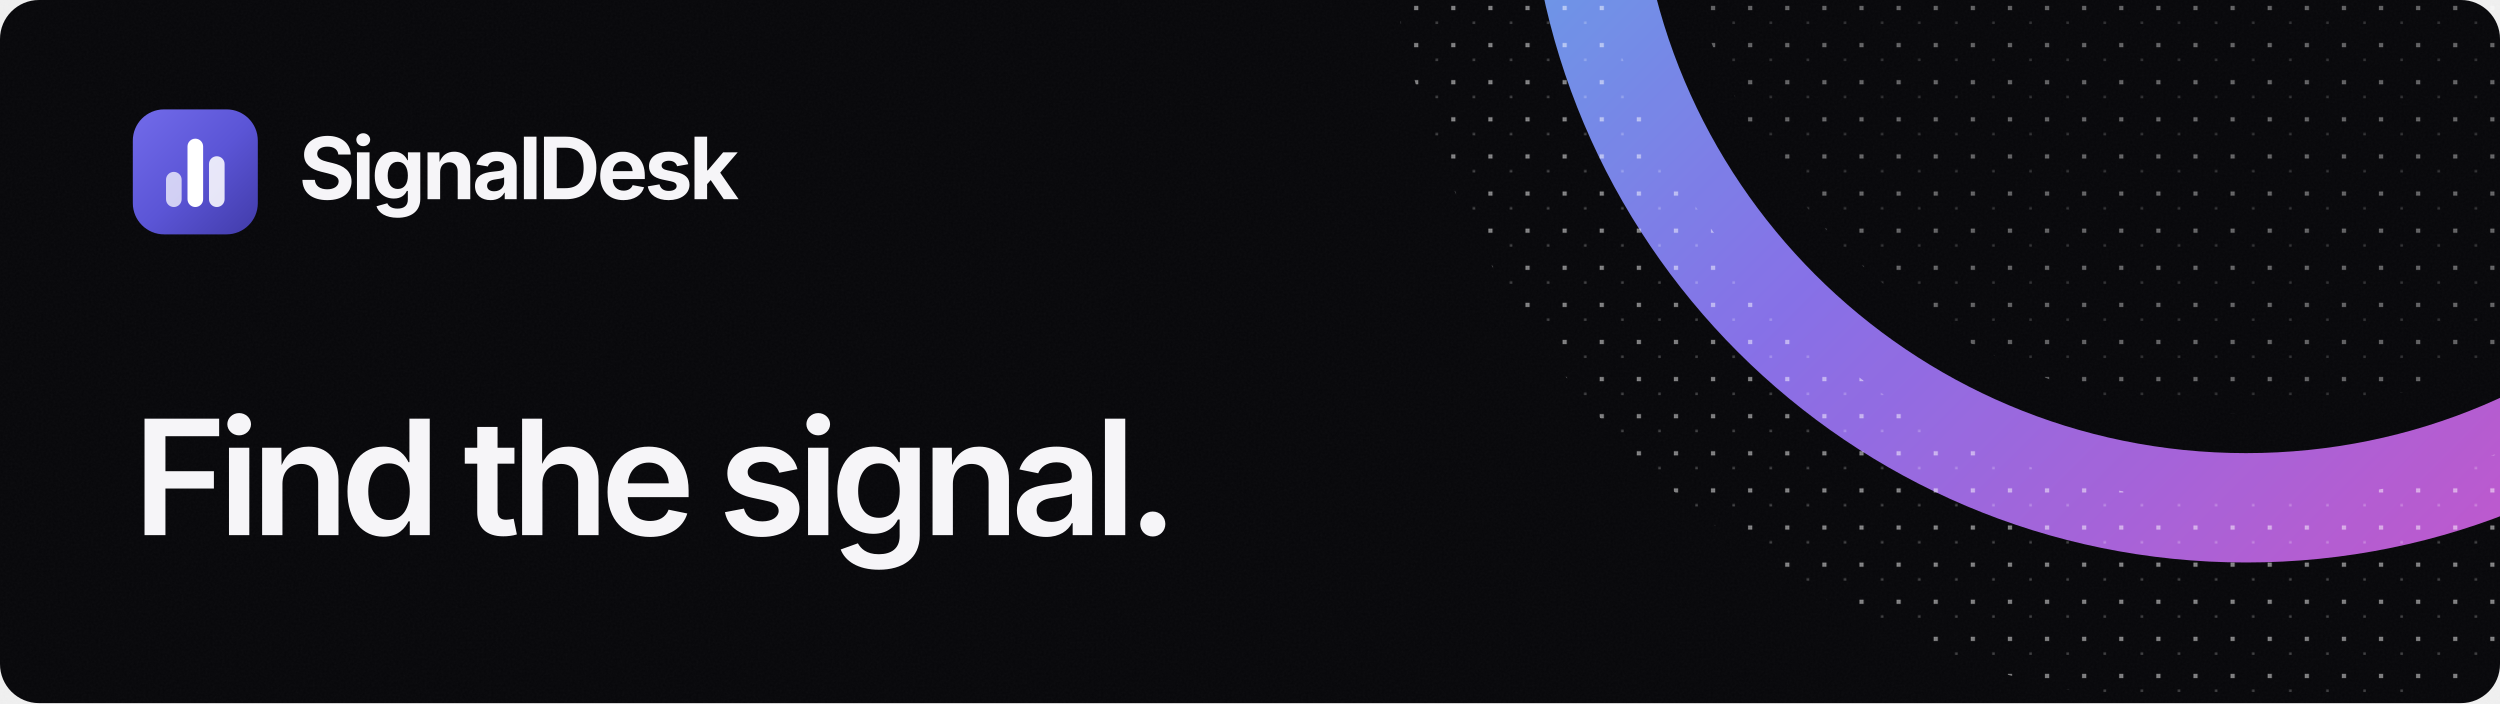
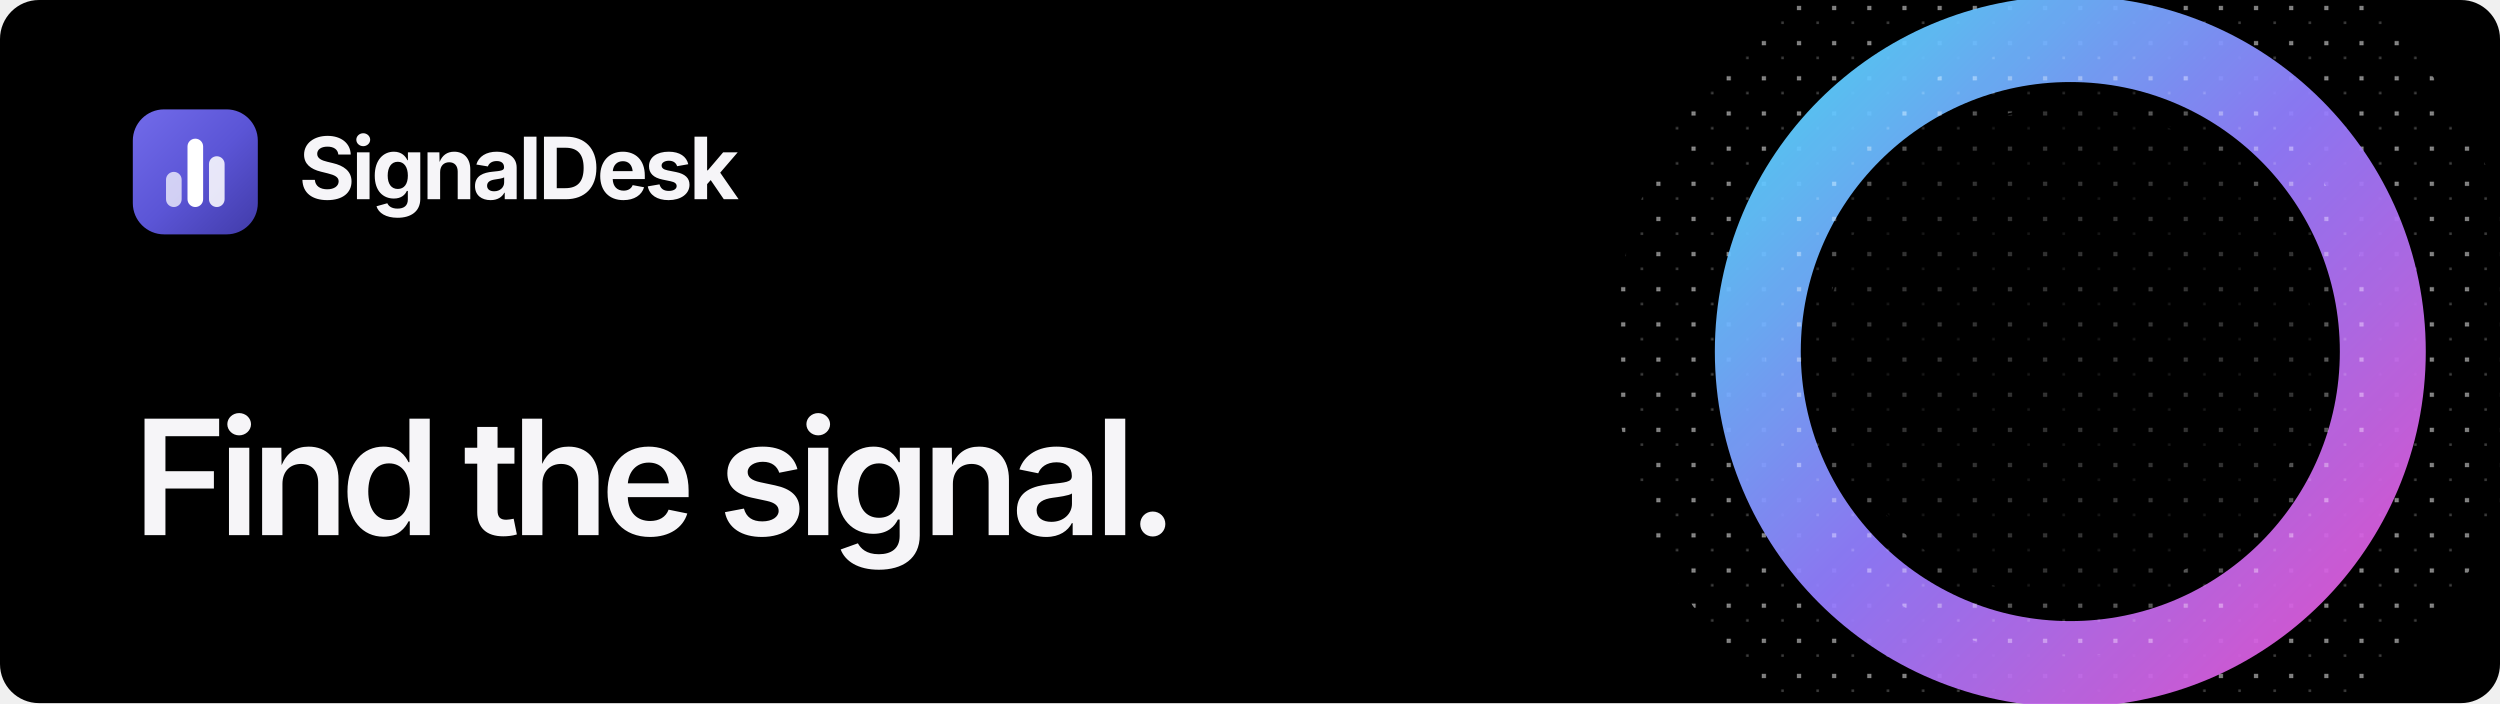
<svg xmlns="http://www.w3.org/2000/svg" width="1280" height="360" viewBox="0 0 1280 360" role="img" aria-labelledby="title description">
  <defs>
    <linearGradient id="arc" x1="0" y1="0" x2="1" y2="1">
      <stop stop-color="#52DDFF" />
      <stop offset="0.5" stop-color="#947CFF" />
      <stop offset="1" stop-color="#E957D7" />
    </linearGradient>
    <linearGradient id="app-icon" x1="0" y1="0" x2="1" y2="1">
      <stop stop-color="#726BEA" />
      <stop offset="0.52" stop-color="#5B55D6" />
      <stop offset="1" stop-color="#413BA9" />
    </linearGradient>
-     <pattern id="pixels" width="19" height="19" patternUnits="userSpaceOnUse">
-       <rect x="2" y="3" width="2.2" height="2.2" fill="#FFFFFF" opacity="0.52" />
-       <rect x="13" y="11" width="1.3" height="1.3" fill="#FFFFFF" opacity="0.24" />
+     <pattern id="pixels" width="18" height="18" patternUnits="userSpaceOnUse">
+       <rect x="2" y="3" width="2.2" height="2.2" fill="#FFFFFF" opacity="0.56" />
+       <rect x="12" y="11" width="1.3" height="1.3" fill="#FFFFFF" opacity="0.26" />
    </pattern>
-     <filter id="grain" x="0" y="0" width="100%" height="100%">
-       <feTurbulence type="fractalNoise" baseFrequency="0.82" numOctaves="3" stitchTiles="stitch" />
-       <feColorMatrix type="saturate" values="0" />
-     </filter>
  </defs>
-   <rect width="1280" height="360" rx="20" fill="#07070A" />
-   <rect width="1280" height="360" rx="20" filter="url(#grain)" opacity="0.035" />
-   <circle cx="1150" cy="-80" r="340" fill="none" stroke="url(#arc)" stroke-width="56" opacity="0.9" />
-   <circle cx="1150" cy="-80" r="390" fill="none" stroke="url(#pixels)" stroke-width="105" opacity="0.9" />
-   <circle cx="1150" cy="-80" r="292" fill="url(#pixels)" opacity="0.68" />
+   <rect width="1280" height="360" rx="20" fill="#000000" />
+   <g>
+     <circle cx="1060" cy="180" r="190" fill="none" stroke="url(#pixels)" stroke-width="86" opacity="0.88" />
+     <circle cx="1060" cy="180" r="160" fill="none" stroke="url(#arc)" stroke-width="44" opacity="0.94" />
+     <circle cx="1060" cy="180" r="156" fill="url(#pixels)" opacity="0.56" />
+     <circle cx="1060" cy="180" r="126" fill="#000000" />
+     <circle cx="1060" cy="180" r="125" fill="url(#pixels)" opacity="0.34" />
+   </g>
  <g transform="translate(68 56)">
    <rect width="64" height="64" rx="16" fill="url(#app-icon)" />
    <rect x="17" y="32" width="8" height="18" rx="4" fill="#FFFFFF" opacity="0.72" />
    <rect x="28" y="15" width="8" height="35" rx="4" fill="#FFFFFF" />
    <rect x="39" y="24" width="8" height="26" rx="4" fill="#FFFFFF" opacity="0.86" />
  </g>
  <text x="153" y="102" fill="#F6F5F8" font-family="Inter,Segoe UI,Arial,sans-serif" font-size="44" font-weight="700" letter-spacing="-1.8">SignalDesk</text>
  <text x="68" y="274" fill="#F6F5F8" font-family="Inter,Segoe UI,Arial,sans-serif" font-size="82" font-weight="580" letter-spacing="-4.5">Find the signal.</text>
</svg>
